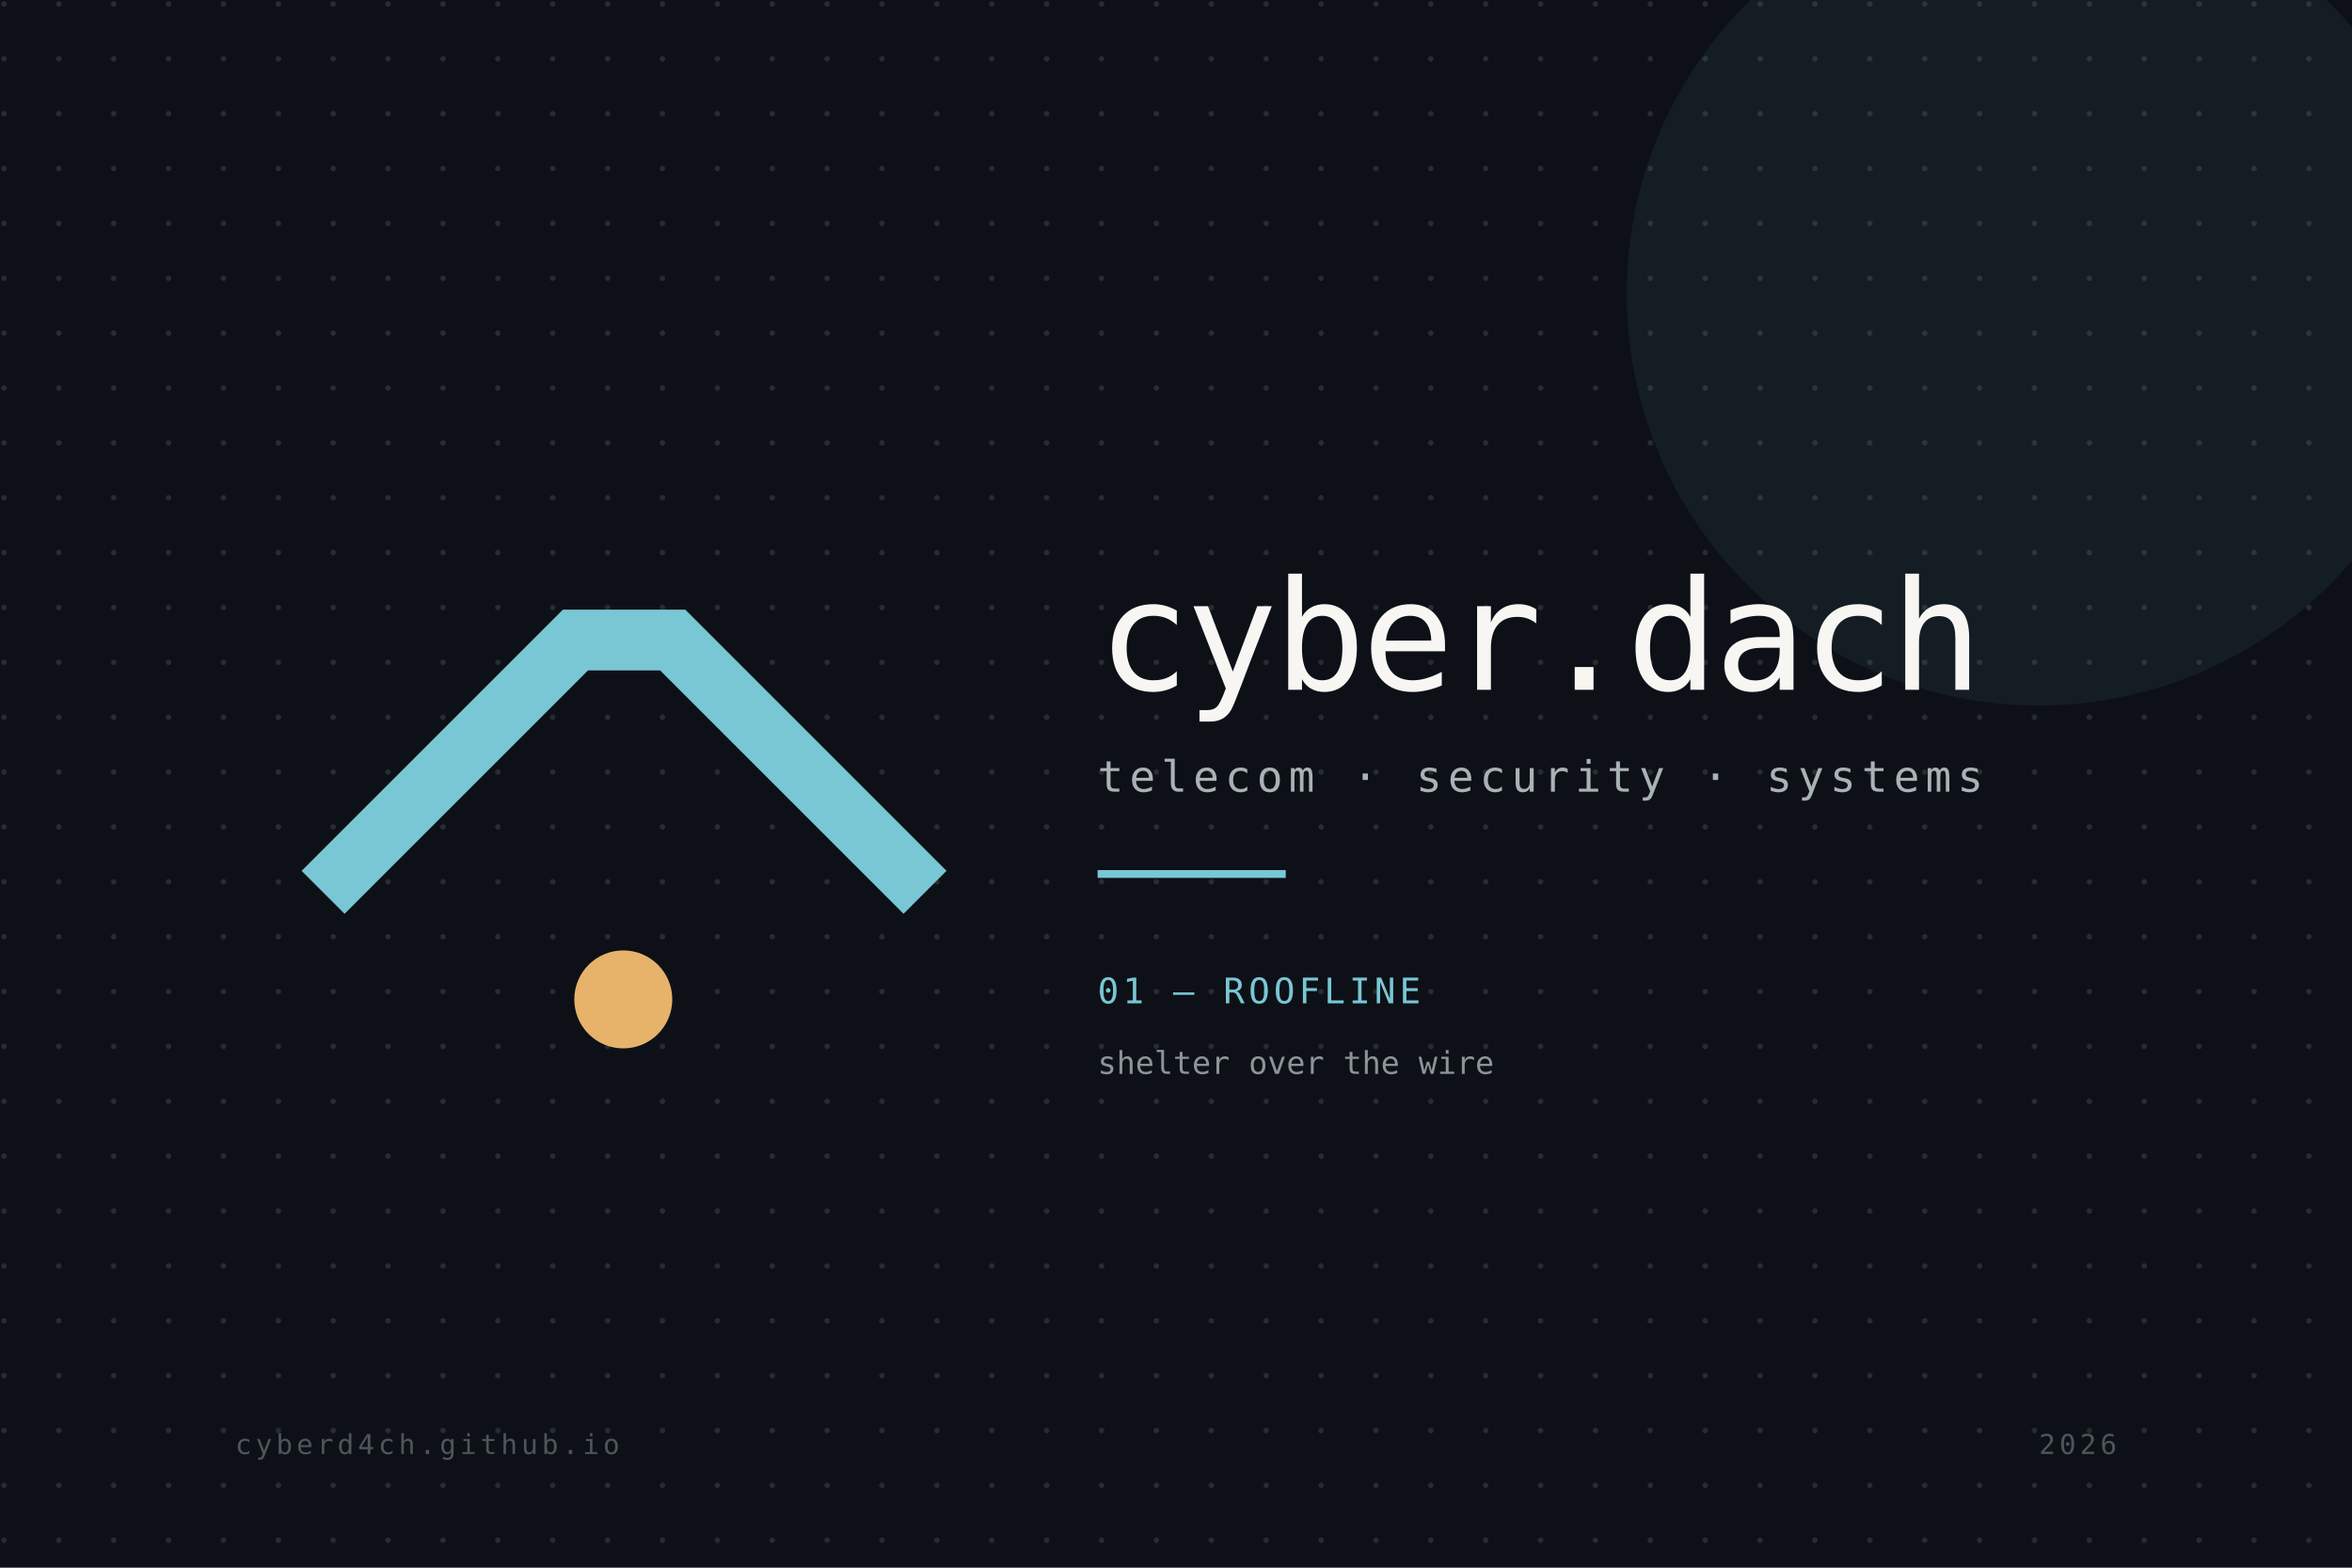
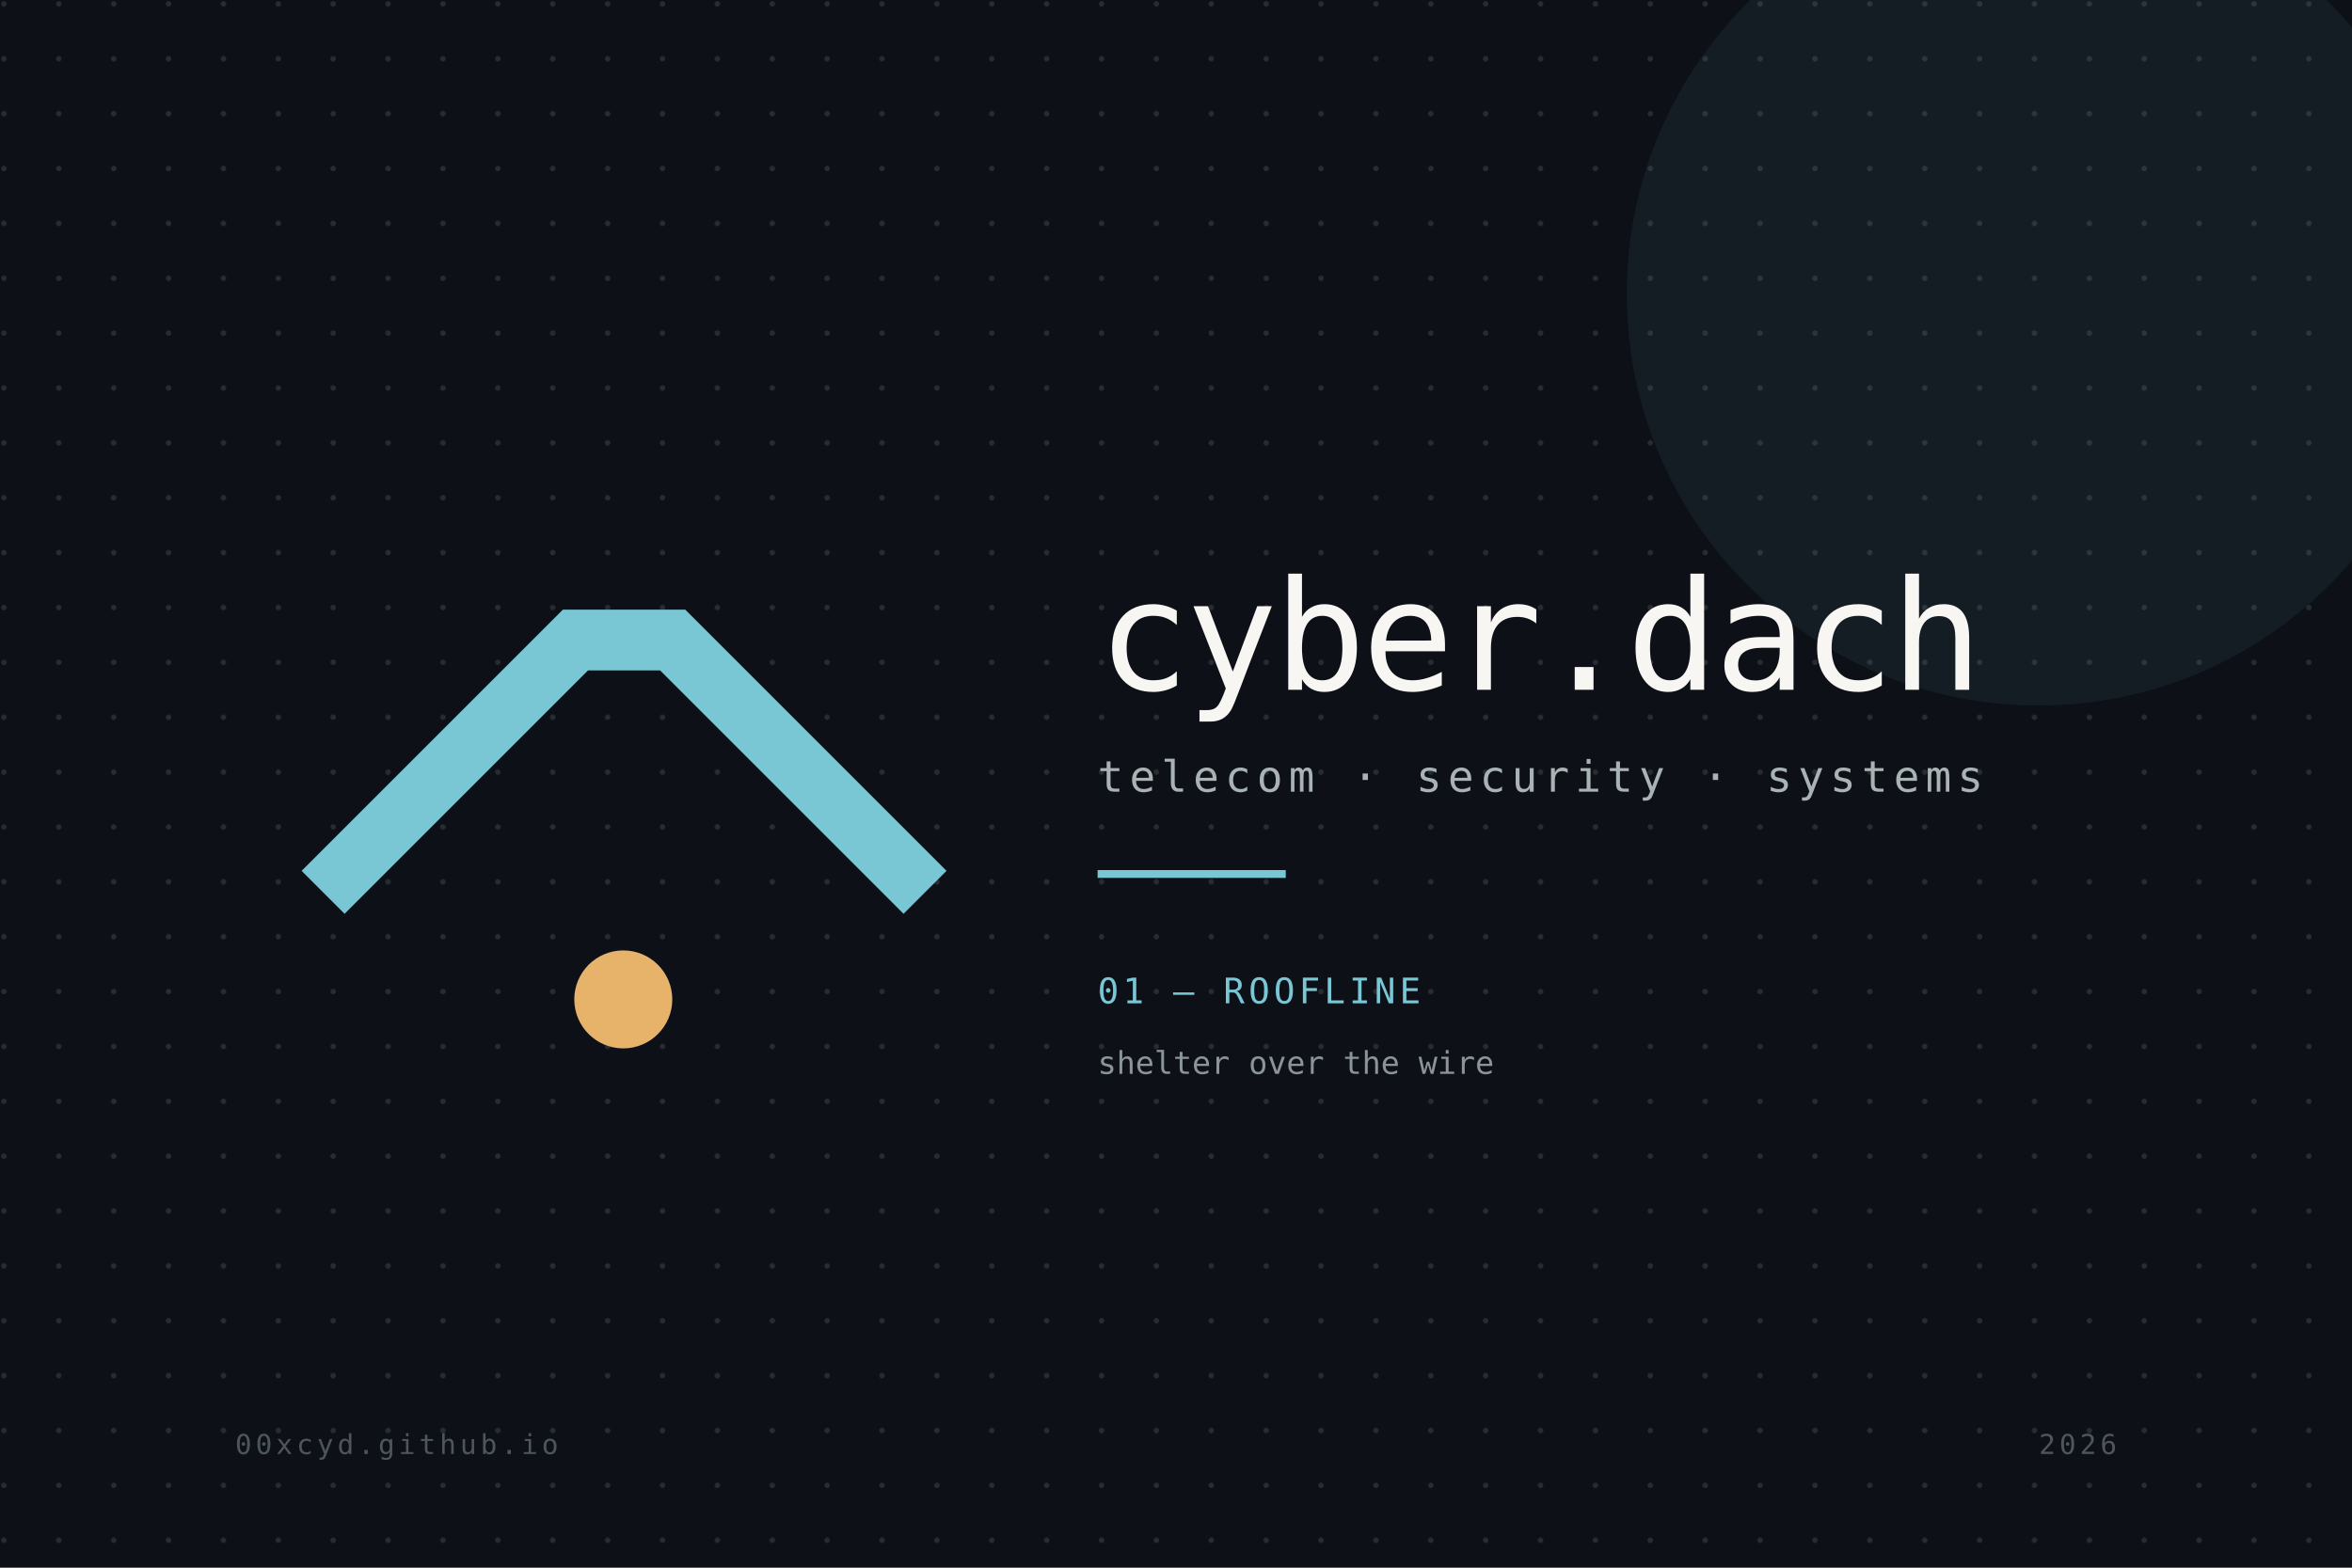
<svg xmlns="http://www.w3.org/2000/svg" viewBox="0 0 1200 800" role="img" aria-label="cyber.dach — roofline concept">
  <defs>
    <pattern id="dotsA" width="28" height="28" patternUnits="userSpaceOnUse">
      <circle cx="2" cy="2" r="1.4" fill="#262c30" />
    </pattern>
  </defs>
  <rect width="1200" height="800" fill="#0d1117" />
  <rect width="1200" height="800" fill="url(#dotsA)" />
  <circle cx="1040" cy="150" r="210" fill="#79c6d4" opacity="0.07" />
  <g transform="translate(120,215) scale(1.55)" fill="none" stroke="#79c6d4" stroke-width="20" stroke-linecap="square" stroke-linejoin="miter">
    <path d="M36 148 L112 72 H144 L220 148" />
  </g>
  <circle cx="318" cy="510" r="25" fill="#e7b36a" />
  <text x="560" y="352" fill="#f7f6f3" font-family="'IBM Plex Mono', Menlo, monospace" font-size="78" letter-spacing="-2">cyber.dach</text>
  <text x="560" y="404" fill="#a9b2b4" font-family="'IBM Plex Mono', Menlo, monospace" font-size="22" letter-spacing="3">telecom · security · systems</text>
  <rect x="560" y="444" width="96" height="4" fill="#79c6d4" />
  <text x="560" y="512" fill="#79c6d4" font-family="'IBM Plex Mono', Menlo, monospace" font-size="18" letter-spacing="2">01 — ROOFLINE</text>
  <text x="560" y="548" fill="#8b9598" font-family="'IBM Plex Mono', Menlo, monospace" font-size="16">shelter over the wire</text>
-   <text x="120" y="742" fill="#4d5659" font-family="'IBM Plex Mono', Menlo, monospace" font-size="14" letter-spacing="2">cyberd4ch.github.io</text>
+   <text x="120" y="742" fill="#4d5659" font-family="'IBM Plex Mono', Menlo, monospace" font-size="14" letter-spacing="2">00xcyd.github.io</text>
  <text x="1080" y="742" fill="#4d5659" font-family="'IBM Plex Mono', Menlo, monospace" font-size="14" letter-spacing="2" text-anchor="end">2026</text>
</svg>
